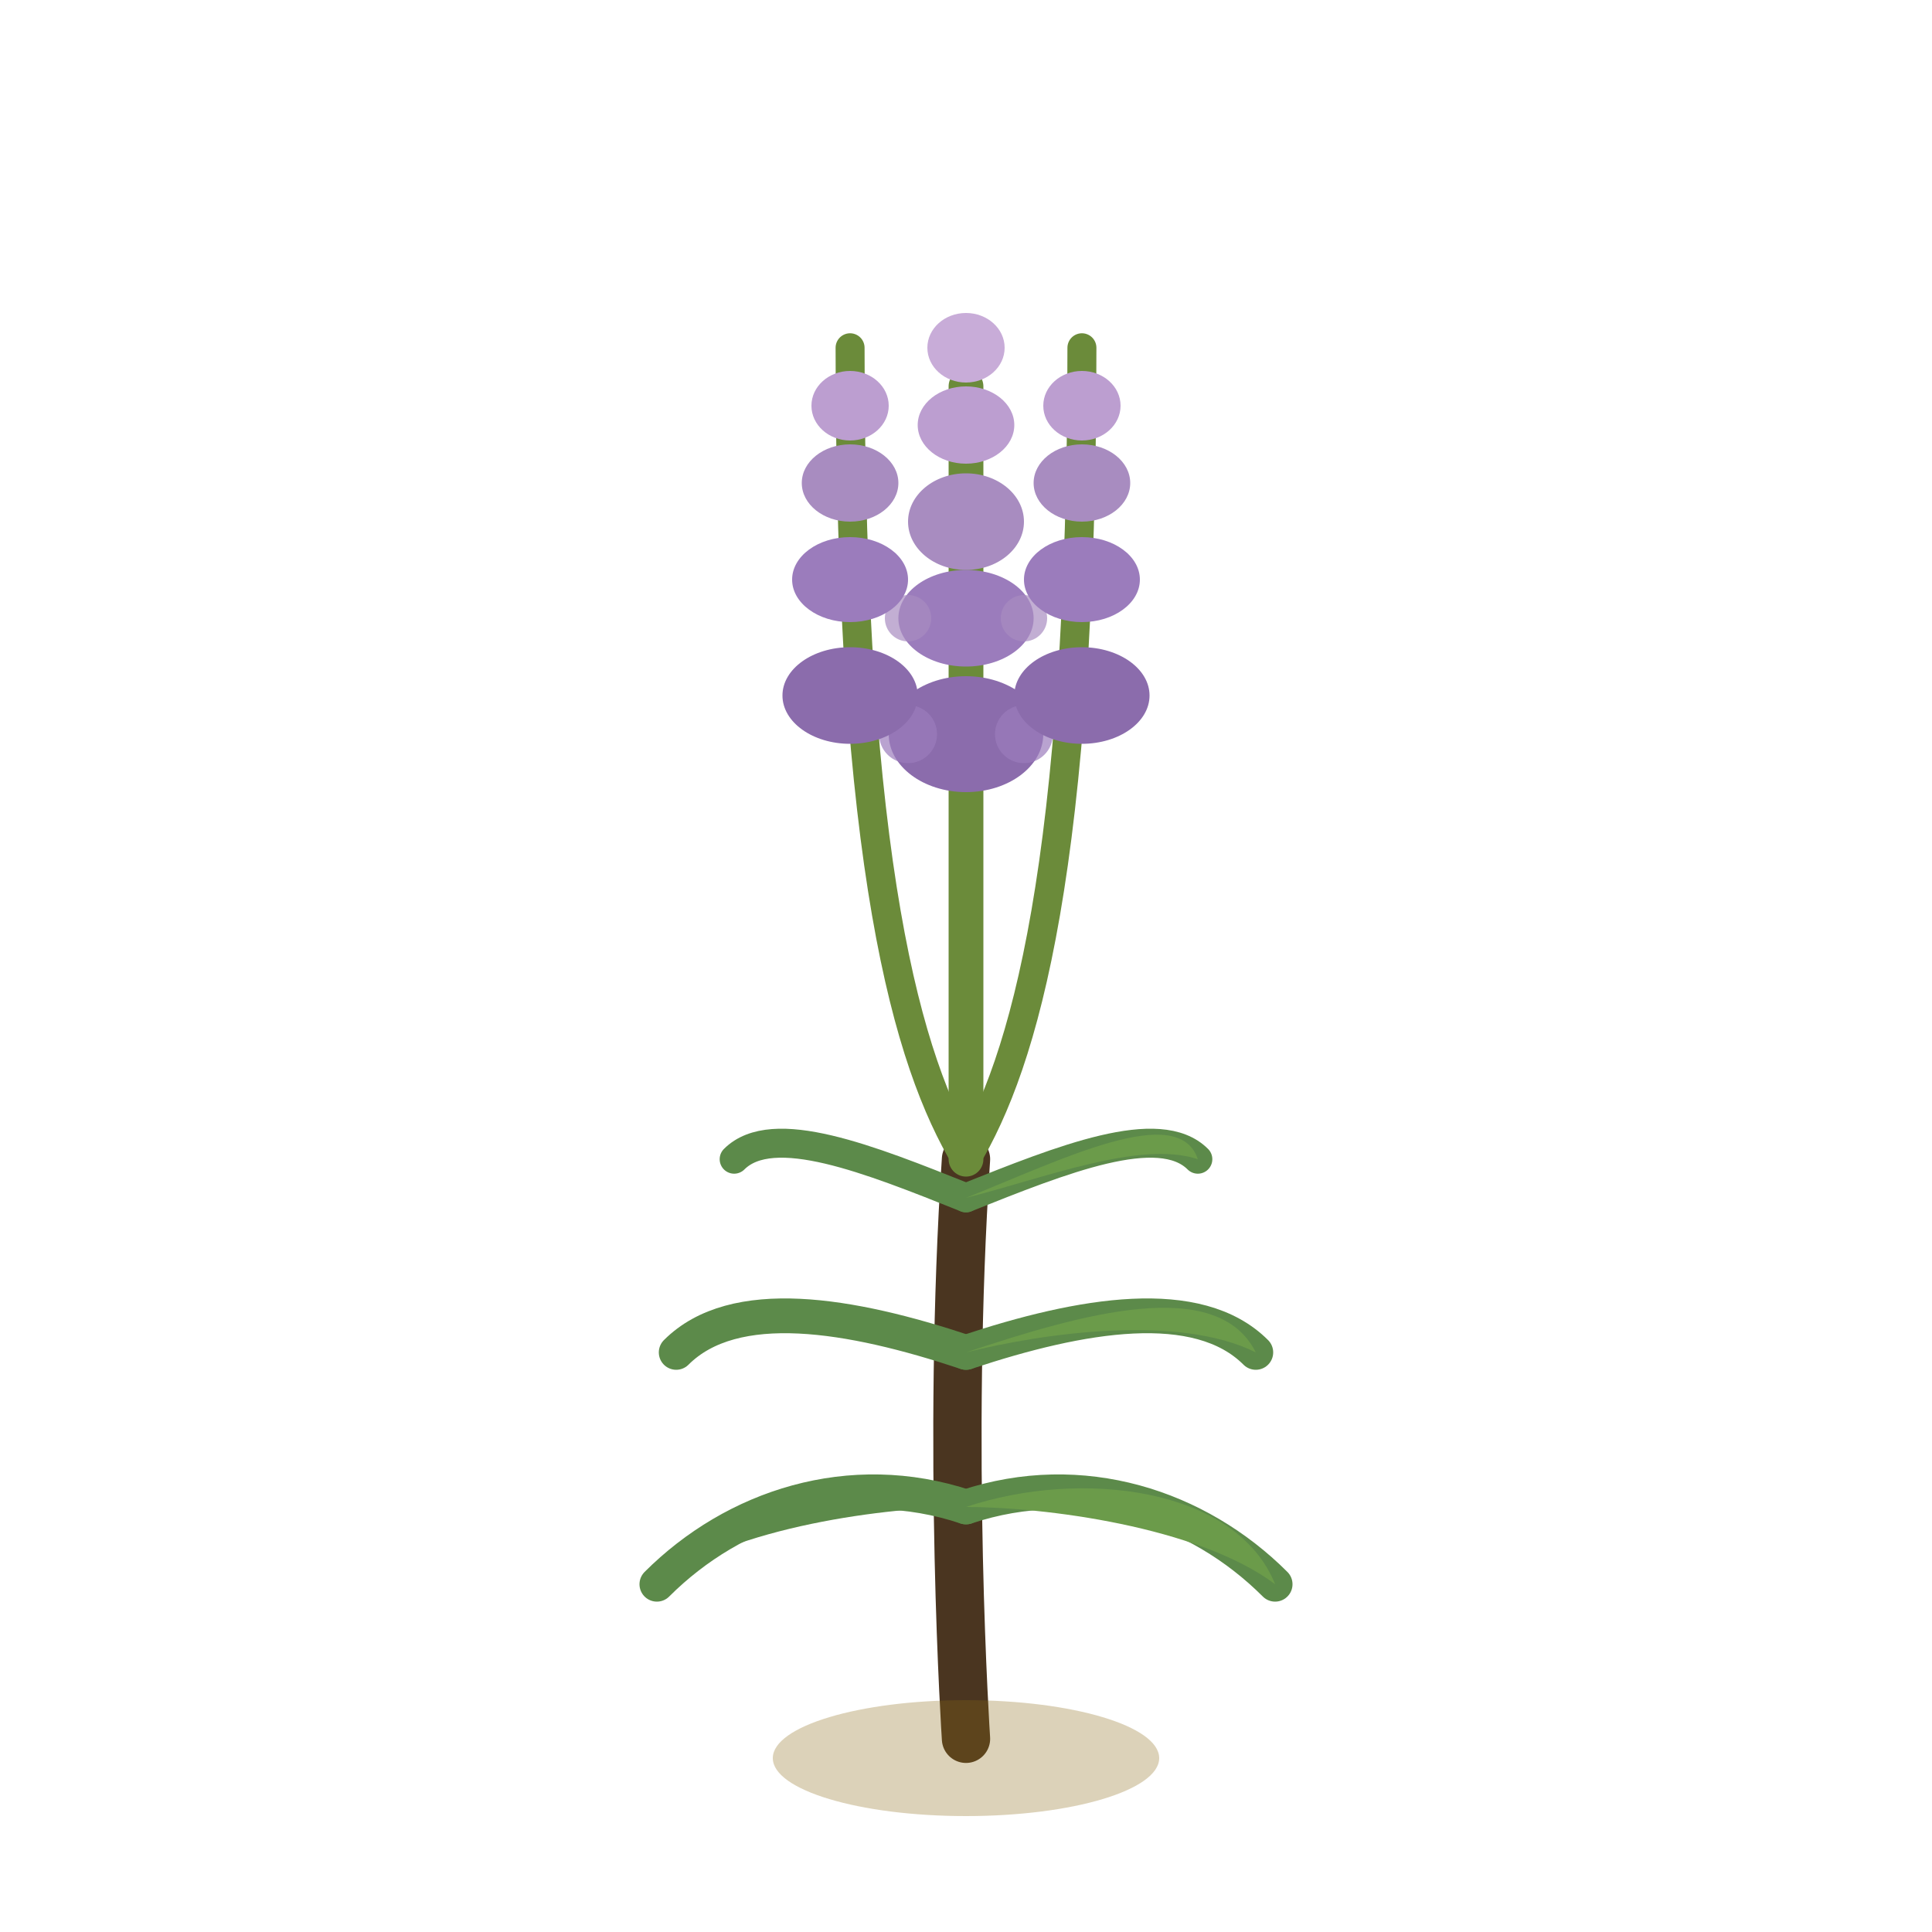
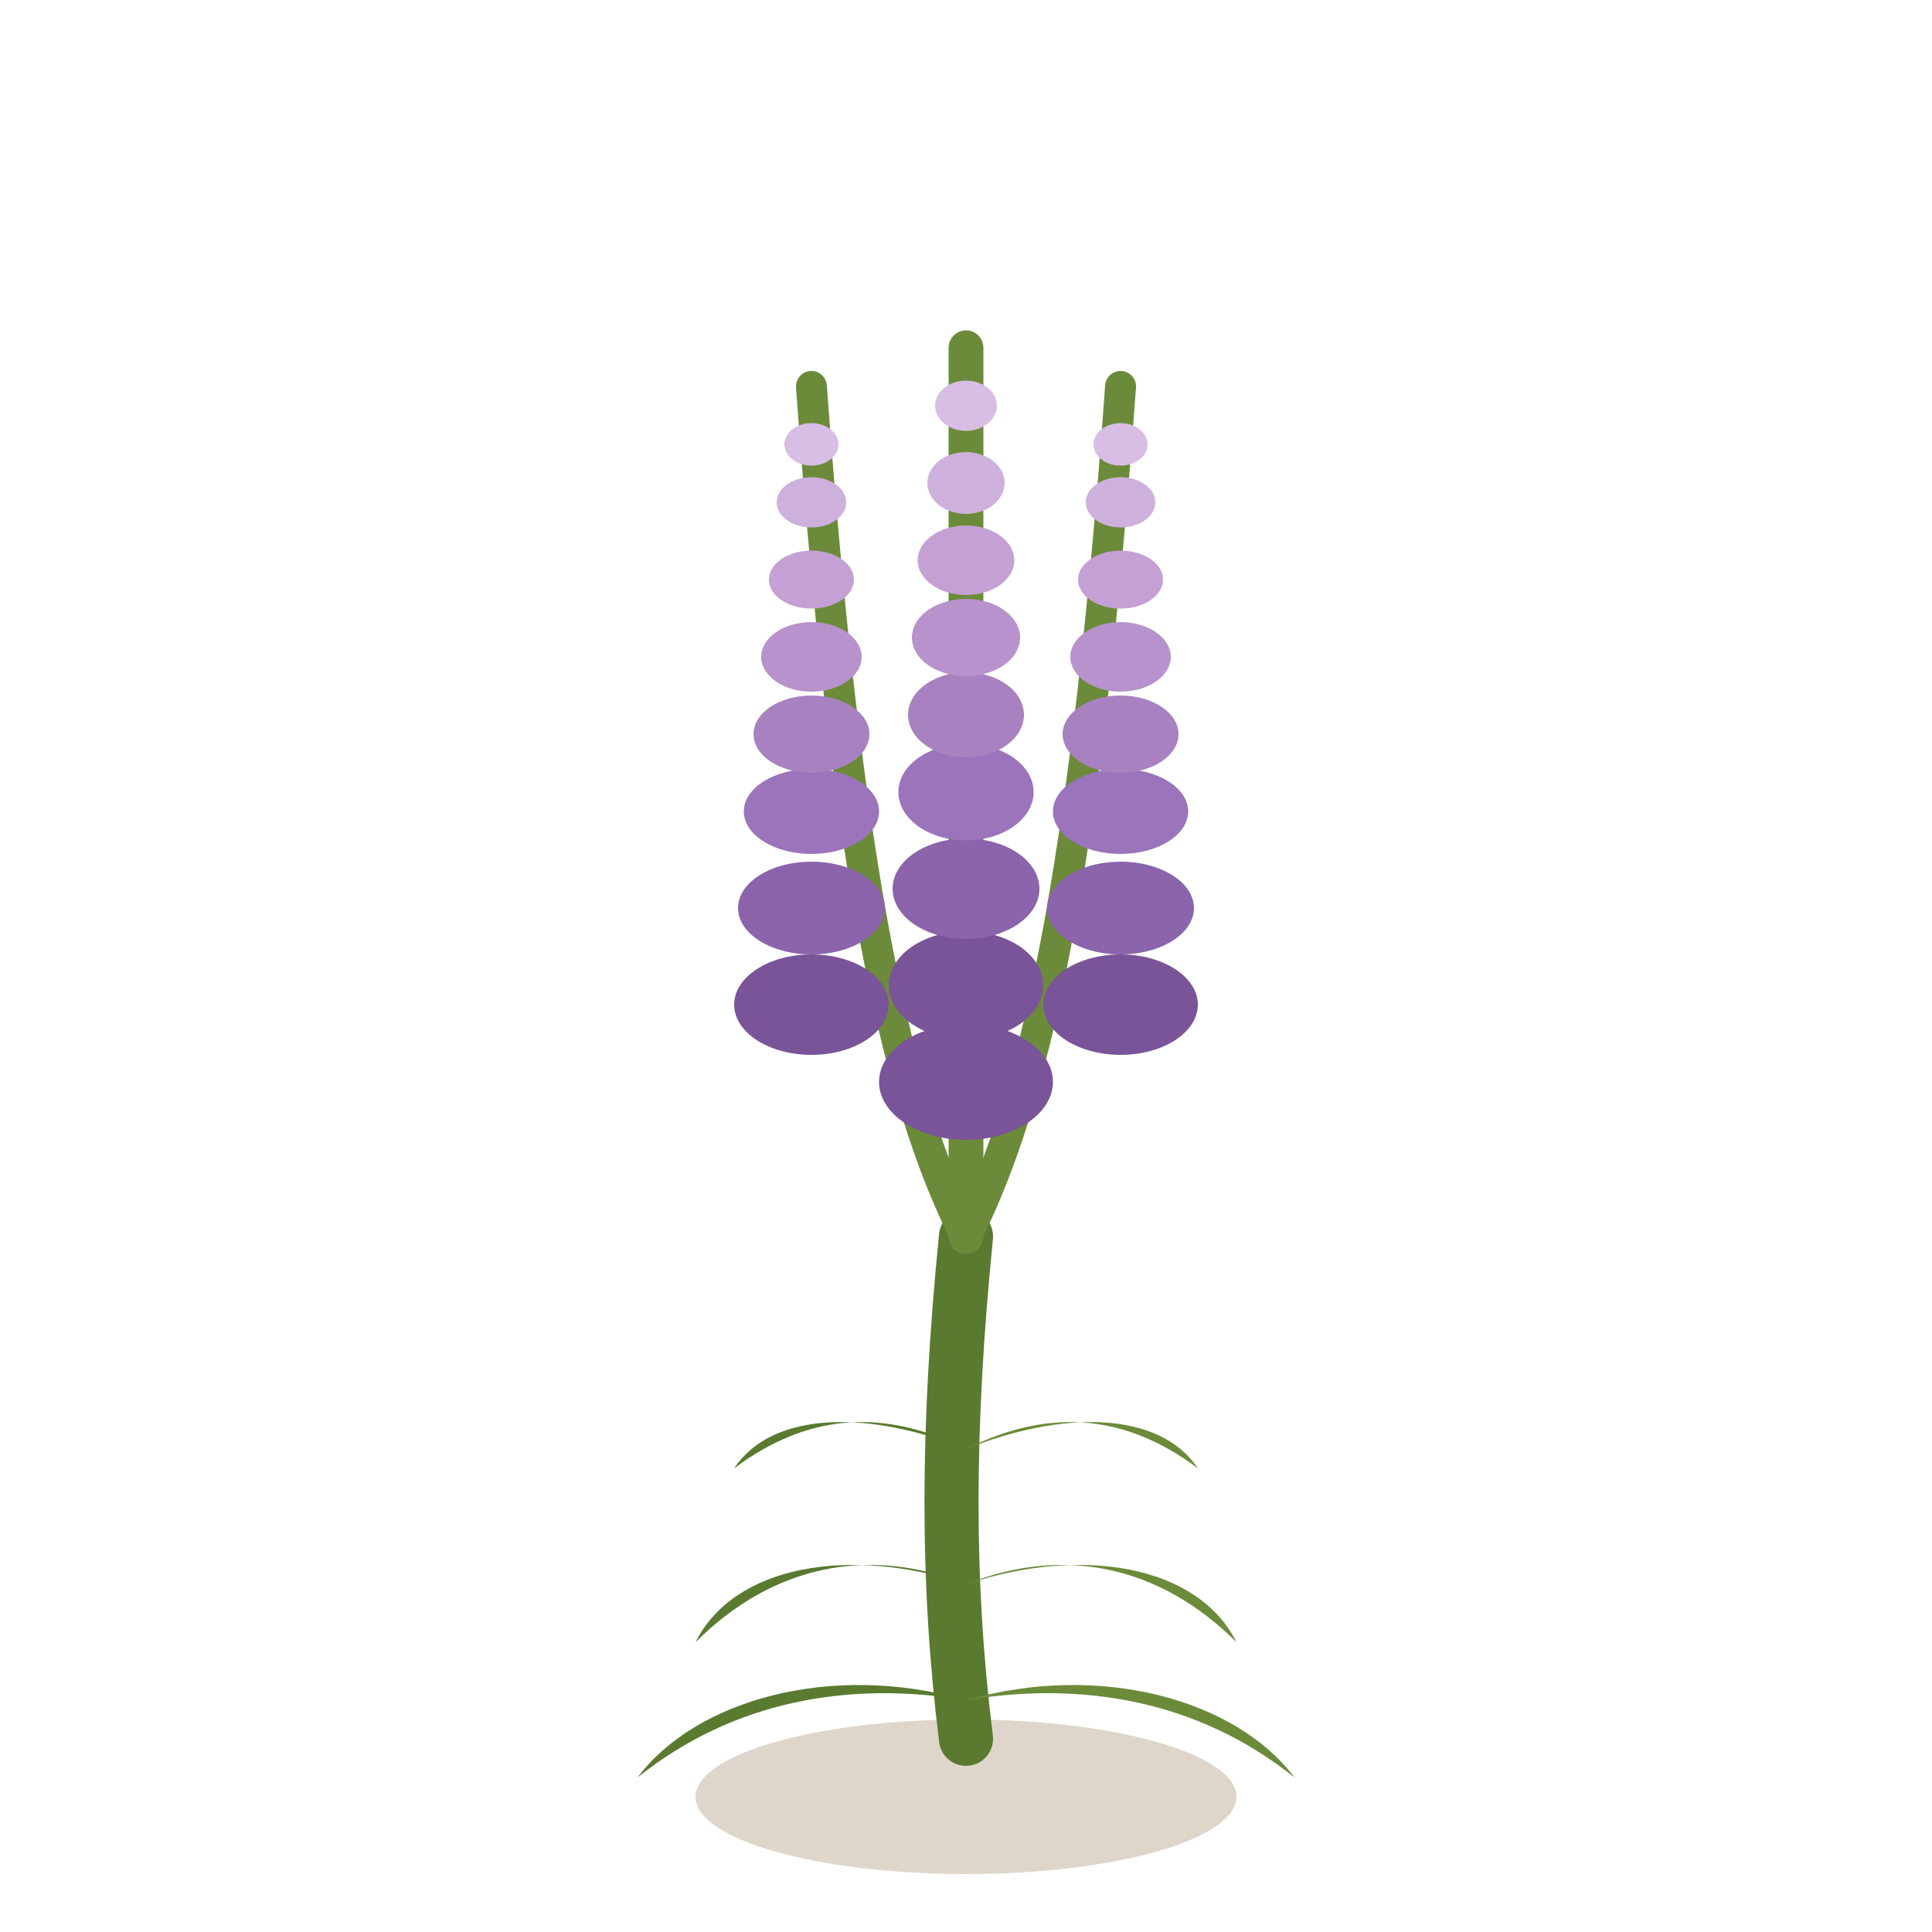
- <svg xmlns="http://www.w3.org/2000/svg" viewBox="0 0 100 100" fill="none">
-   <path d="M50 90 C50 90 49 75 50 60" stroke="#4A3520" stroke-width="2.5" stroke-linecap="round" />
-   <path d="M50 78 C44 76 38 78 34 82" stroke="#5C8A4A" stroke-width="1.8" stroke-linecap="round" />
-   <path d="M50 78 C56 76 62 78 66 82" stroke="#5C8A4A" stroke-width="1.8" stroke-linecap="round" />
-   <path d="M50 70 C44 68 38 67 35 70" stroke="#5C8A4A" stroke-width="1.8" stroke-linecap="round" />
-   <path d="M50 70 C56 68 62 67 65 70" stroke="#5C8A4A" stroke-width="1.8" stroke-linecap="round" />
-   <path d="M50 62 C45 60 40 58 38 60" stroke="#5C8A4A" stroke-width="1.5" stroke-linecap="round" />
-   <path d="M50 62 C55 60 60 58 62 60" stroke="#5C8A4A" stroke-width="1.5" stroke-linecap="round" />
-   <path d="M50 60 L50 20" stroke="#6B8B3A" stroke-width="1.8" stroke-linecap="round" />
-   <path d="M50 60 C47 55 44 45 44 18" stroke="#6B8B3A" stroke-width="1.5" stroke-linecap="round" />
-   <path d="M50 60 C53 55 56 45 56 18" stroke="#6B8B3A" stroke-width="1.5" stroke-linecap="round" />
-   <ellipse cx="50" cy="38" rx="4" ry="3" fill="#8B6CAC" />
-   <ellipse cx="50" cy="32" rx="3.5" ry="2.5" fill="#9B7CBC" />
-   <ellipse cx="50" cy="27" rx="3" ry="2.5" fill="#A88CC0" />
-   <ellipse cx="50" cy="22" rx="2.5" ry="2" fill="#BC9ED0" />
-   <ellipse cx="50" cy="18" rx="2" ry="1.8" fill="#C8ACD8" />
-   <circle cx="47" cy="38" r="1.5" fill="#9B7CBC" opacity="0.7" />
-   <circle cx="53" cy="38" r="1.5" fill="#9B7CBC" opacity="0.7" />
-   <circle cx="47" cy="32" r="1.2" fill="#A88CC0" opacity="0.7" />
-   <circle cx="53" cy="32" r="1.2" fill="#A88CC0" opacity="0.7" />
-   <ellipse cx="44" cy="36" rx="3.5" ry="2.5" fill="#8B6CAC" />
-   <ellipse cx="44" cy="30" rx="3" ry="2.2" fill="#9B7CBC" />
-   <ellipse cx="44" cy="25" rx="2.5" ry="2" fill="#A88CC0" />
-   <ellipse cx="44" cy="21" rx="2" ry="1.8" fill="#BC9ED0" />
-   <ellipse cx="56" cy="36" rx="3.5" ry="2.5" fill="#8B6CAC" />
-   <ellipse cx="56" cy="30" rx="3" ry="2.2" fill="#9B7CBC" />
-   <ellipse cx="56" cy="25" rx="2.5" ry="2" fill="#A88CC0" />
-   <ellipse cx="56" cy="21" rx="2" ry="1.8" fill="#BC9ED0" />
-   <path d="M50 78 C44 76 36 77 34 82 C38 79 46 78 50 78Z" fill="#5C8A4A" />
-   <path d="M50 78 C56 76 64 77 66 82 C62 79 54 78 50 78Z" fill="#6B9B4A" />
-   <path d="M50 70 C44 68 37 66 35 70 C39 68 46 69 50 70Z" fill="#5C8A4A" />
-   <path d="M50 70 C56 68 63 66 65 70 C61 68 54 69 50 70Z" fill="#6B9B4A" />
-   <path d="M50 62 C45 60 39 57 38 60 C41 59 46 61 50 62Z" fill="#5C8A4A" />
-   <path d="M50 62 C55 60 61 57 62 60 C59 59 54 61 50 62Z" fill="#6B9B4A" />
-   <ellipse cx="50" cy="91" rx="10" ry="3" fill="#8B6914" opacity="0.3" />
+ <svg xmlns="http://www.w3.org/2000/svg" viewBox="0 0 100 100">
+   <ellipse cx="50" cy="93" rx="14" ry="4" fill="#7A5C2A" opacity="0.25" />
+   <path d="M50 90 C49 82 49 74 50 64" stroke="#5A7A30" stroke-width="2.8" stroke-linecap="round" fill="none" />
+   <path d="M50 88 C43 86 36 88 33 92 C38 88 44 87 50 88Z" fill="#5A7A30" />
+   <path d="M50 88 C57 86 64 88 67 92 C62 88 56 87 50 88Z" fill="#6B8B3A" />
+   <path d="M50 82 C44 80 38 81 36 85 C40 81 45 80 50 82Z" fill="#5A7A30" />
+   <path d="M50 82 C56 80 62 81 64 85 C60 81 55 80 50 82Z" fill="#6B8B3A" />
+   <path d="M50 75 C45 73 40 73 38 76 C42 73 46 73 50 75Z" fill="#5A7A30" />
+   <path d="M50 75 C55 73 60 73 62 76 C58 73 54 73 50 75Z" fill="#6B8B3A" />
+   <path d="M50 64 C50 58 50 45 50 18" stroke="#6B8B3A" stroke-width="1.8" stroke-linecap="round" fill="none" />
+   <path d="M50 64 C47 58 44 48 42 20" stroke="#6B8B3A" stroke-width="1.6" stroke-linecap="round" fill="none" />
+   <path d="M50 64 C53 58 56 48 58 20" stroke="#6B8B3A" stroke-width="1.6" stroke-linecap="round" fill="none" />
+   <ellipse cx="50" cy="56" rx="4.5" ry="3" fill="#7A5498" />
+   <ellipse cx="50" cy="51" rx="4" ry="2.8" fill="#7A5498" />
+   <ellipse cx="50" cy="46" rx="3.8" ry="2.6" fill="#8B64AC" />
+   <ellipse cx="50" cy="41" rx="3.5" ry="2.5" fill="#9B74BC" />
+   <ellipse cx="50" cy="37" rx="3" ry="2.2" fill="#A882C0" />
+   <ellipse cx="50" cy="33" rx="2.8" ry="2" fill="#B892CC" />
+   <ellipse cx="50" cy="29" rx="2.5" ry="1.8" fill="#C4A0D4" />
+   <ellipse cx="50" cy="25" rx="2" ry="1.6" fill="#CEB0DC" />
+   <ellipse cx="50" cy="21" rx="1.6" ry="1.3" fill="#D8BEE4" />
+   <ellipse cx="42" cy="52" rx="4" ry="2.6" fill="#7A5498" />
+   <ellipse cx="42" cy="47" rx="3.8" ry="2.4" fill="#8B64AC" />
+   <ellipse cx="42" cy="42" rx="3.5" ry="2.2" fill="#9B74BC" />
+   <ellipse cx="42" cy="38" rx="3" ry="2" fill="#A882C0" />
+   <ellipse cx="42" cy="34" rx="2.6" ry="1.8" fill="#B892CC" />
+   <ellipse cx="42" cy="30" rx="2.2" ry="1.5" fill="#C4A0D4" />
+   <ellipse cx="42" cy="26" rx="1.8" ry="1.3" fill="#CEB0DC" />
+   <ellipse cx="42" cy="23" rx="1.4" ry="1.1" fill="#D8BEE4" />
+   <ellipse cx="58" cy="52" rx="4" ry="2.6" fill="#7A5498" />
+   <ellipse cx="58" cy="47" rx="3.8" ry="2.4" fill="#8B64AC" />
+   <ellipse cx="58" cy="42" rx="3.5" ry="2.2" fill="#9B74BC" />
+   <ellipse cx="58" cy="38" rx="3" ry="2" fill="#A882C0" />
+   <ellipse cx="58" cy="34" rx="2.6" ry="1.8" fill="#B892CC" />
+   <ellipse cx="58" cy="30" rx="2.2" ry="1.5" fill="#C4A0D4" />
+   <ellipse cx="58" cy="26" rx="1.8" ry="1.3" fill="#CEB0DC" />
+   <ellipse cx="58" cy="23" rx="1.4" ry="1.1" fill="#D8BEE4" />
</svg>
